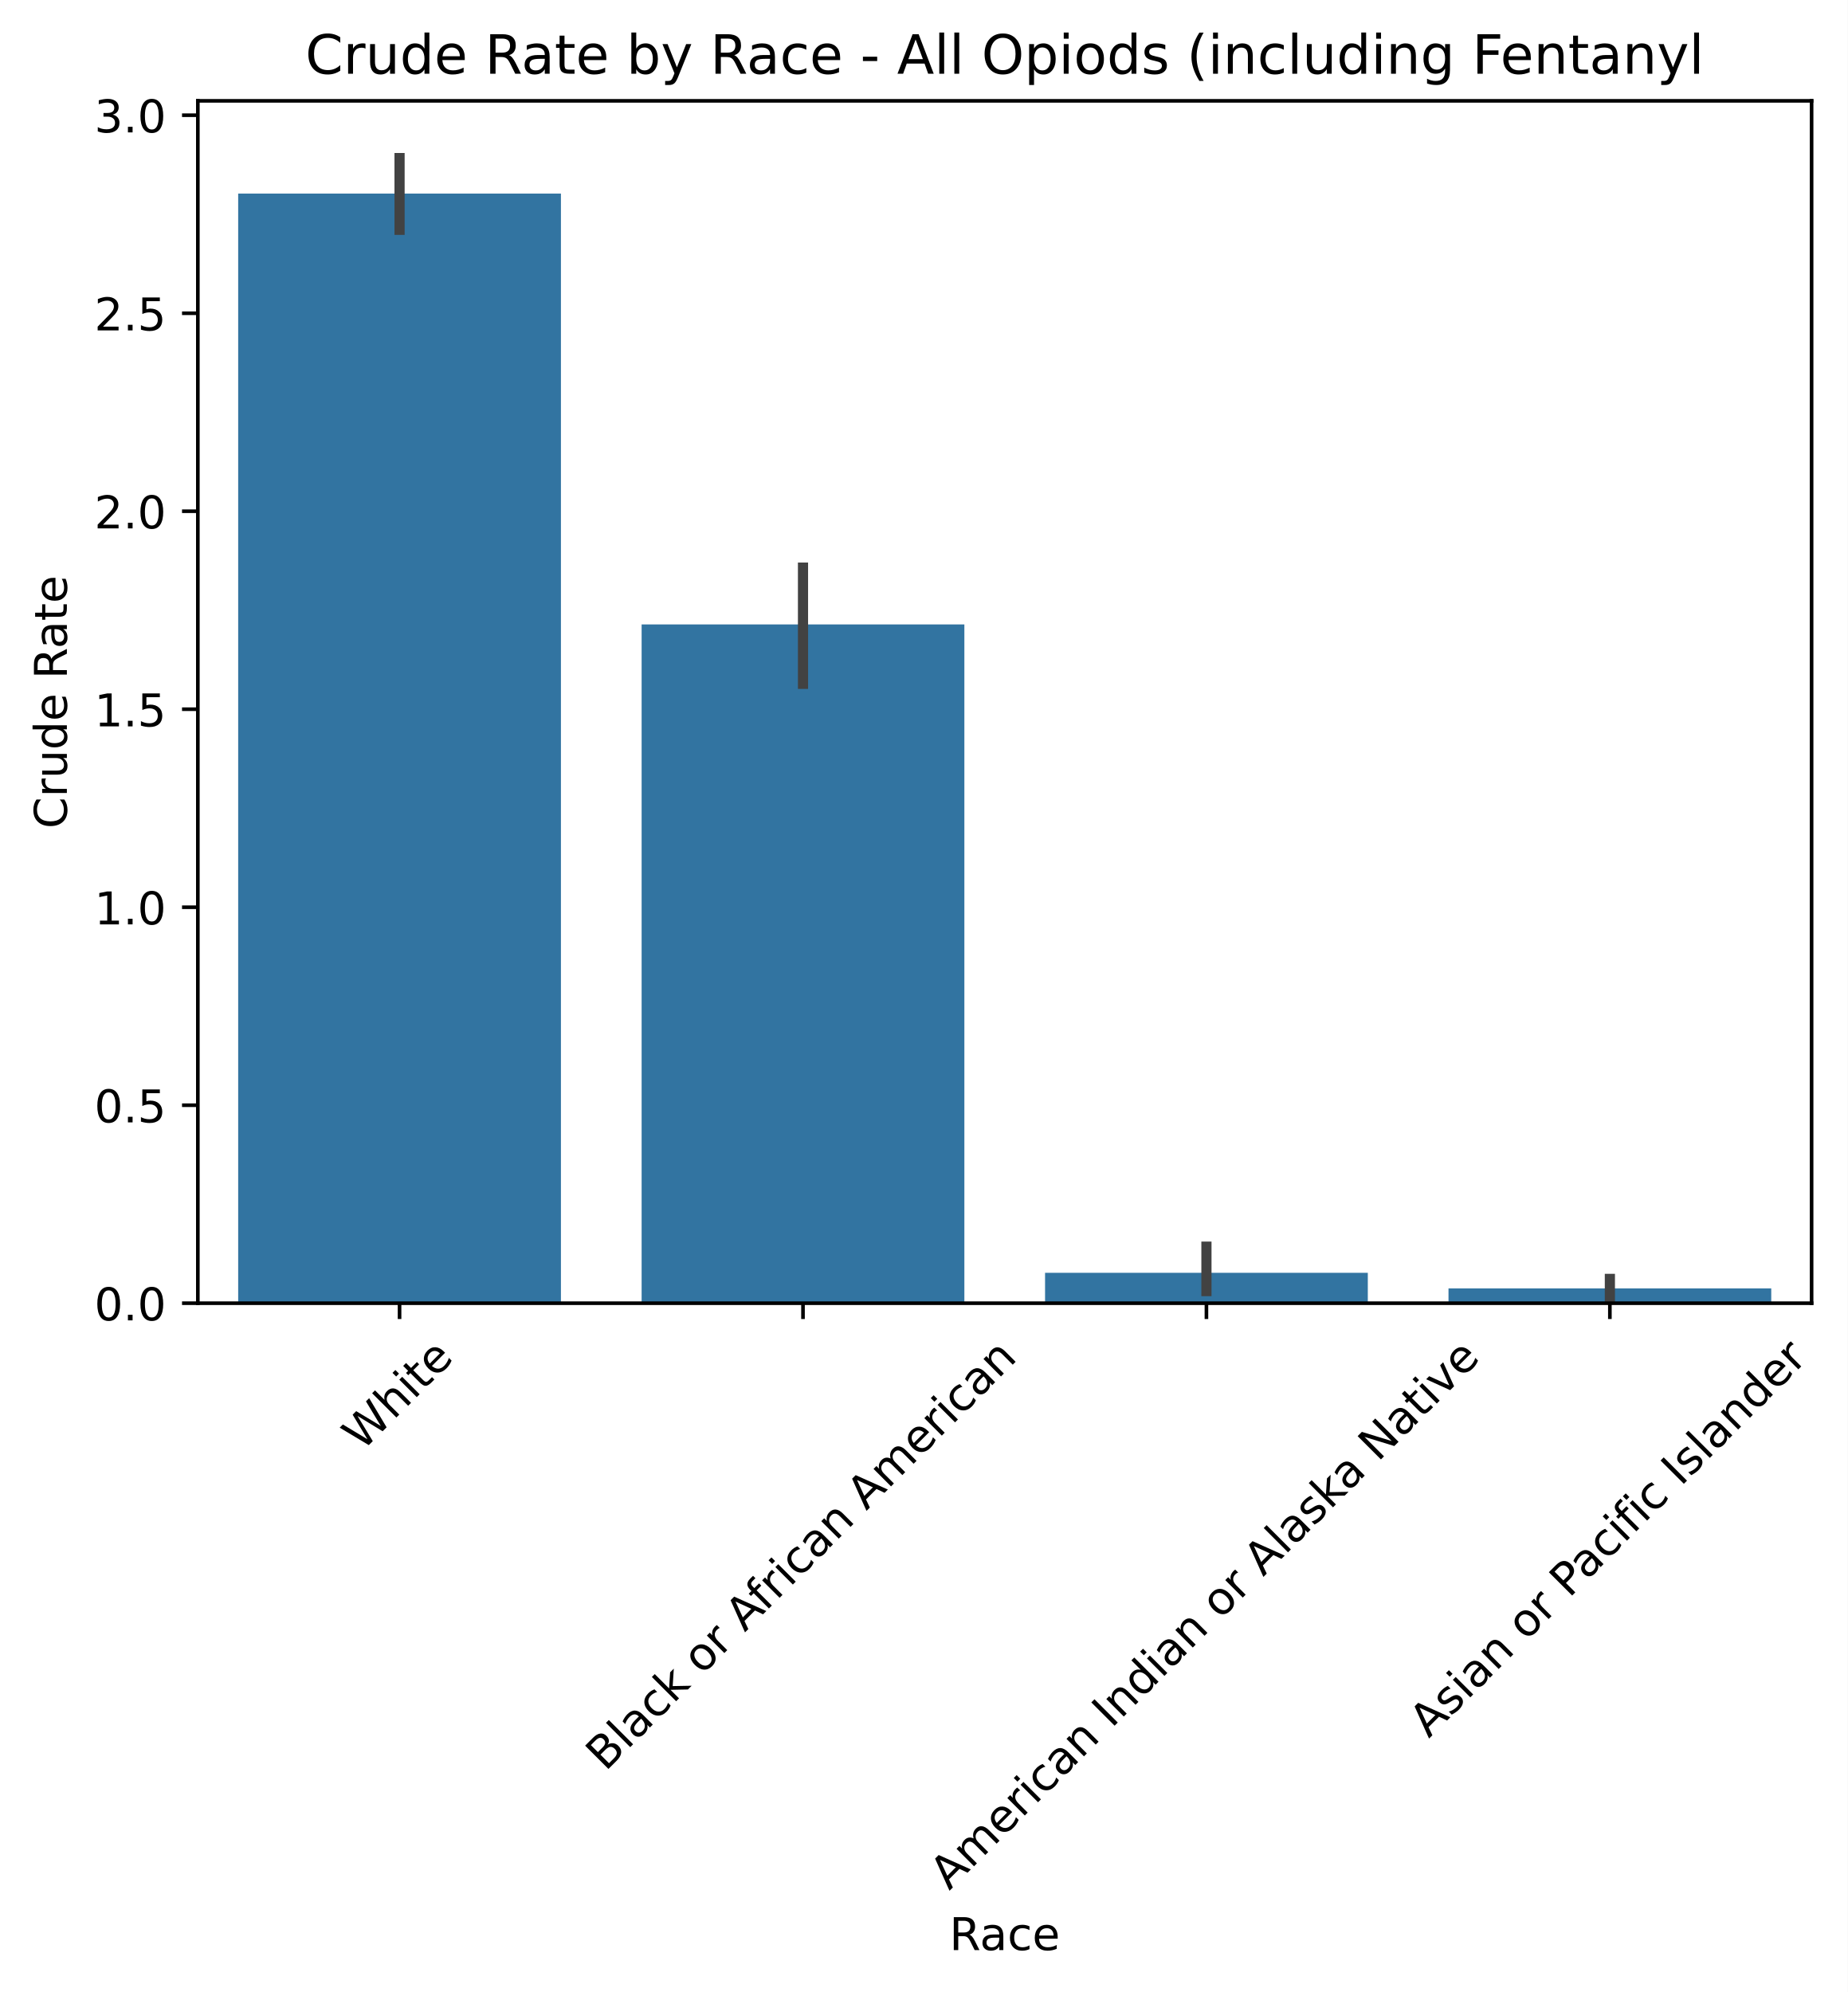
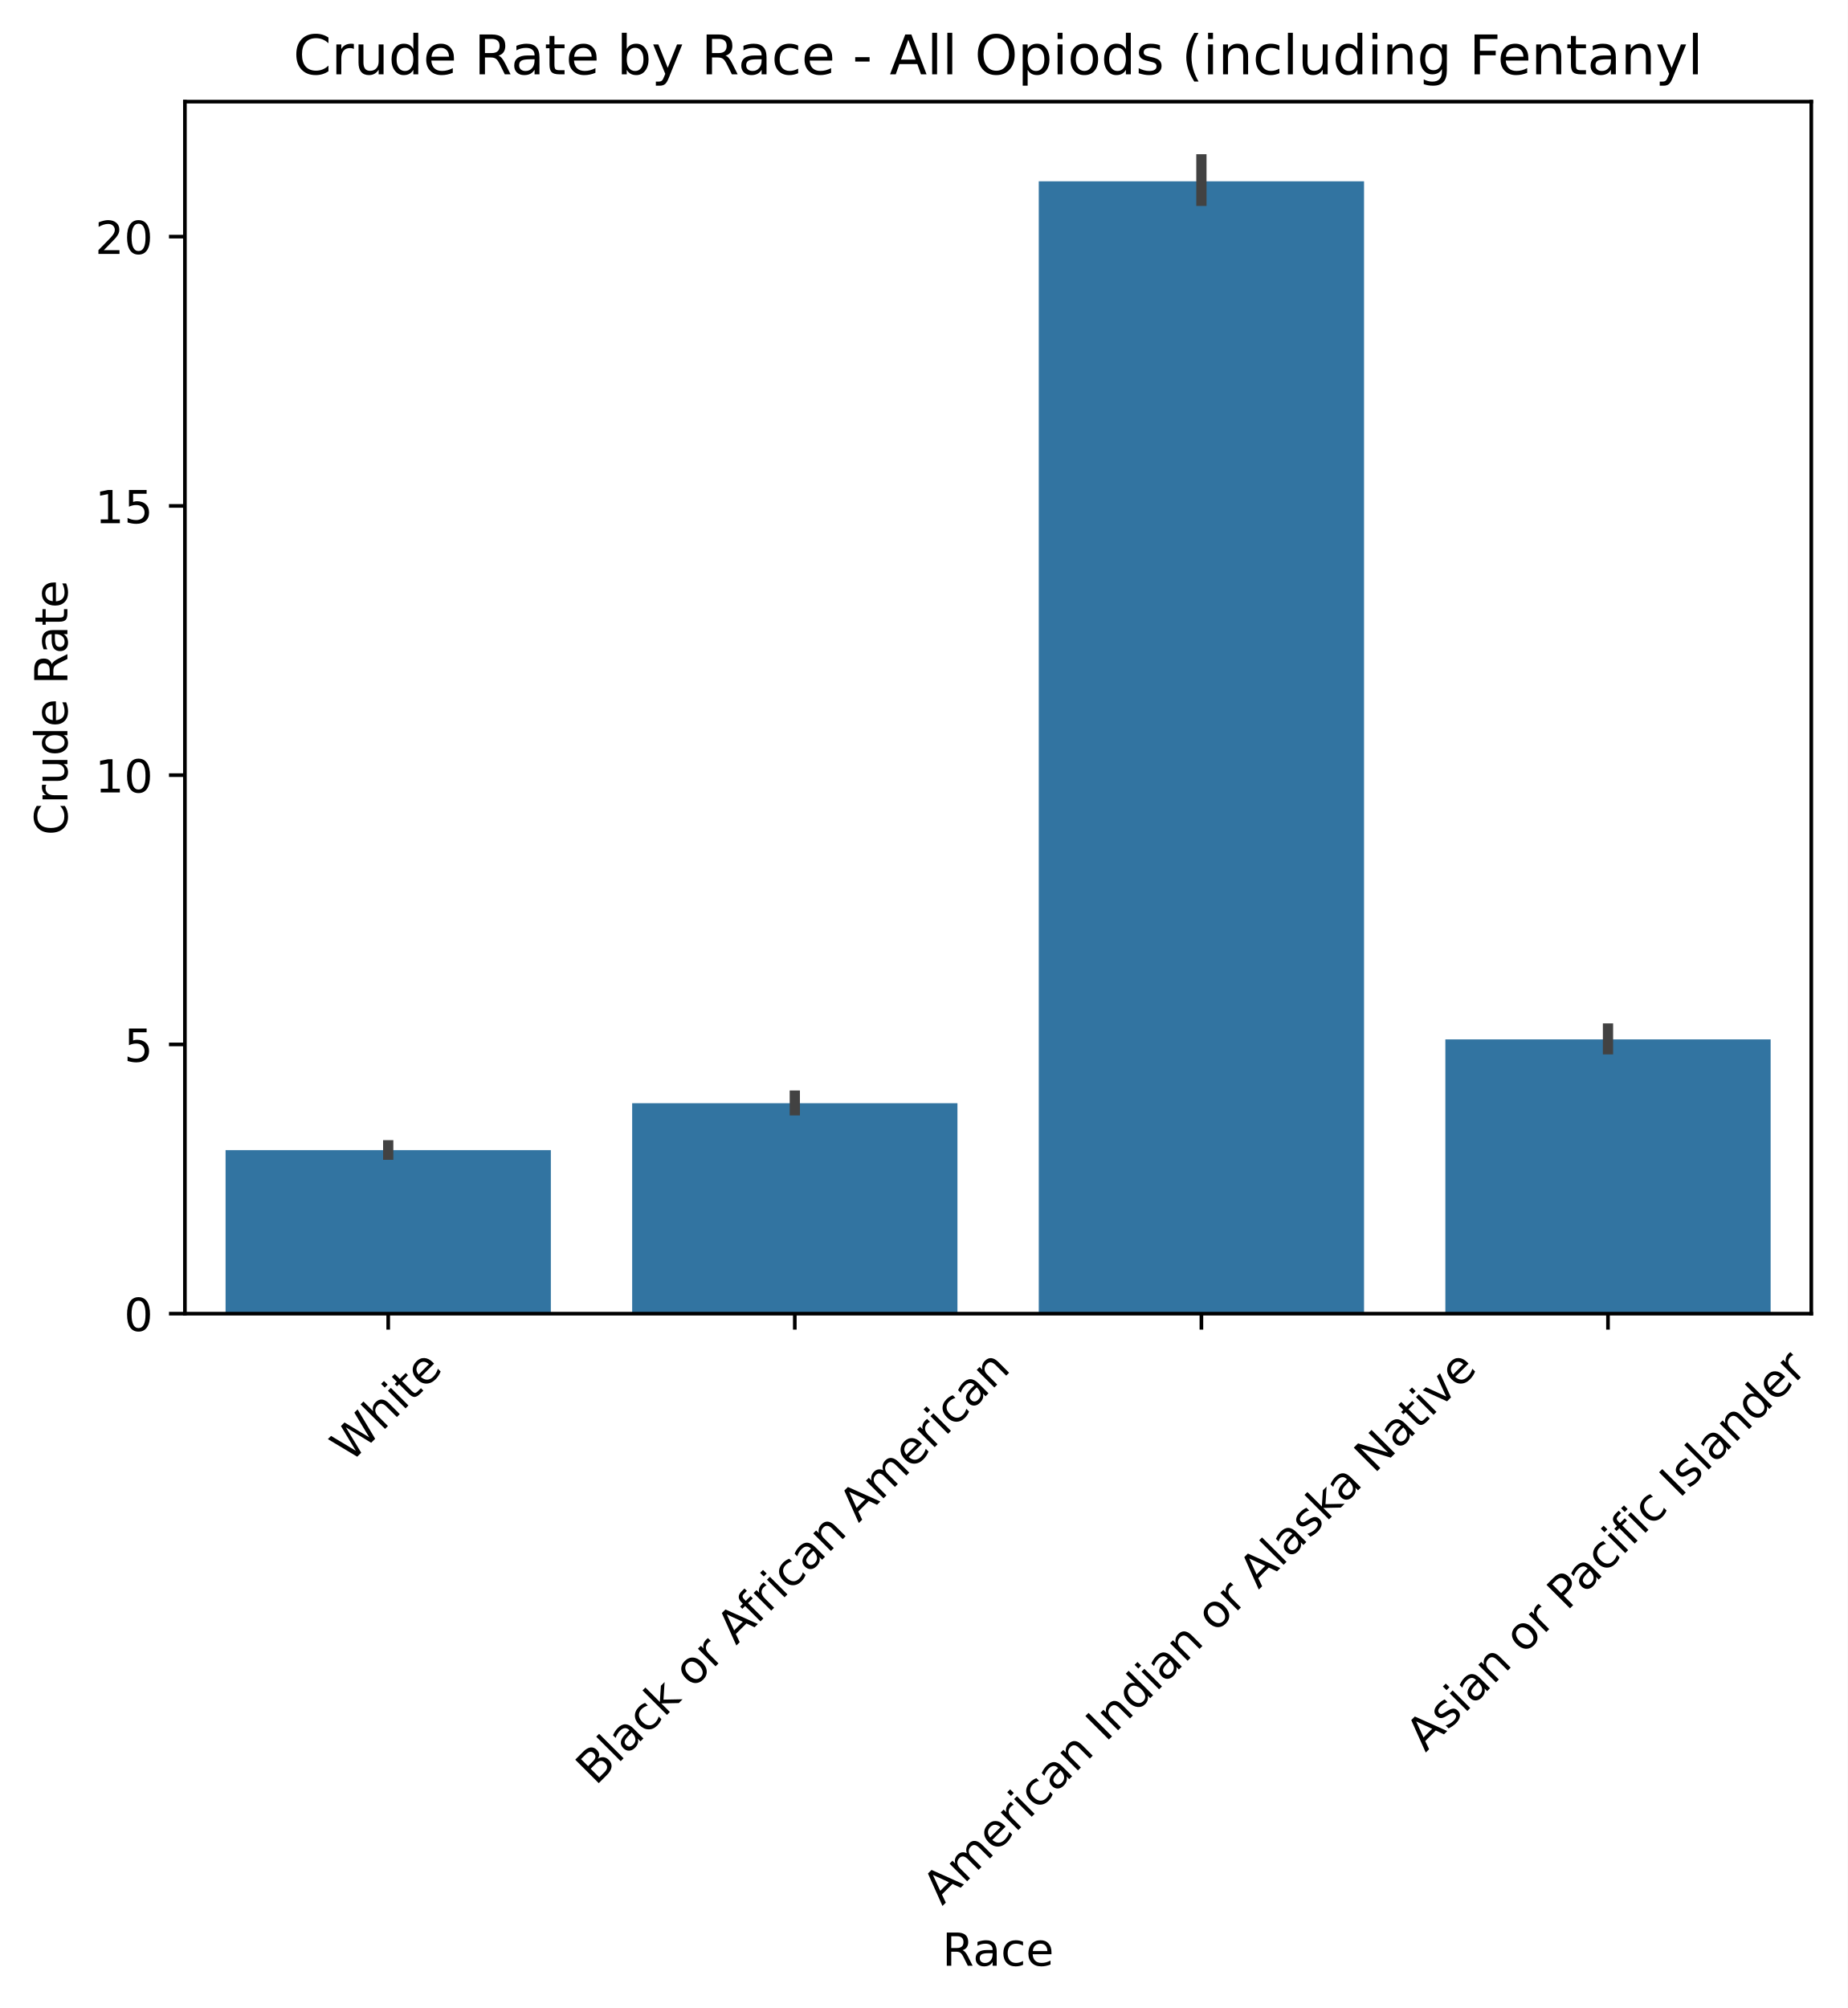
- <svg xmlns="http://www.w3.org/2000/svg" xmlns:xlink="http://www.w3.org/1999/xlink" width="408.904pt" height="440.877pt" viewBox="0 0 408.904 440.877" version="1.1">
+ <svg xmlns="http://www.w3.org/2000/svg" xmlns:xlink="http://www.w3.org/1999/xlink" width="405.726pt" height="440.877pt" viewBox="0 0 405.726 440.877" version="1.1">
  <defs>
    <style type="text/css">*{stroke-linejoin: round; stroke-linecap: butt}</style>
  </defs>
  <g id="figure_1">
    <g id="patch_1">
-       <path d="M 0 440.877  L 408.904 440.877  L 408.904 0  L 0 0  z " style="fill: #ffffff" />
+       <path d="M 0 440.877  L 405.726 440.877  L 405.726 0  L 0 0  z " style="fill: #ffffff" />
    </g>
    <g id="axes_1">
      <g id="patch_2">
-         <path d="M 43.781 288.43  L 400.901 288.43  L 400.901 22.318  L 43.781 22.318  z " style="fill: #ffffff" />
+         <path d="M 40.603 288.43  L 397.723 288.43  L 397.723 22.318  L 40.603 22.318  z " style="fill: #ffffff" />
      </g>
      <g id="patch_3">
-         <path d="M 52.709 288.43  L 124.133 288.43  L 124.133 42.843  L 52.709 42.843  z " clip-path="url(#p5b23986eab)" style="fill: #3274a1" />
+         <path d="M 49.531 288.43  L 120.955 288.43  L 120.955 252.525  L 49.531 252.525  z " clip-path="url(#p604fe813e1)" style="fill: #3274a1" />
      </g>
      <g id="patch_4">
-         <path d="M 141.989 288.43  L 213.413 288.43  L 213.413 138.197  L 141.989 138.197  z " clip-path="url(#p5b23986eab)" style="fill: #3274a1" />
+         <path d="M 138.811 288.43  L 210.235 288.43  L 210.235 242.228  L 138.811 242.228  z " clip-path="url(#p604fe813e1)" style="fill: #3274a1" />
      </g>
      <g id="patch_5">
-         <path d="M 231.269 288.43  L 302.693 288.43  L 302.693 281.708  L 231.269 281.708  z " clip-path="url(#p5b23986eab)" style="fill: #3274a1" />
+         <path d="M 228.091 288.43  L 299.515 288.43  L 299.515 39.81  L 228.091 39.81  z " clip-path="url(#p604fe813e1)" style="fill: #3274a1" />
      </g>
      <g id="patch_6">
-         <path d="M 320.549 288.43  L 391.973 288.43  L 391.973 285.158  L 320.549 285.158  z " clip-path="url(#p5b23986eab)" style="fill: #3274a1" />
+         <path d="M 317.371 288.43  L 388.795 288.43  L 388.795 228.213  L 317.371 228.213  z " clip-path="url(#p604fe813e1)" style="fill: #3274a1" />
      </g>
      <g id="matplotlib.axis_1">
        <g id="xtick_1">
          <g id="line2d_1">
            <defs>
-               <path id="m7641c9d17c" d="M 0 0  L 0 3.5  " style="stroke: #000000; stroke-width: 0.8" />
+               <path id="mb7ac21fab3" d="M 0 0  L 0 3.5  " style="stroke: #000000; stroke-width: 0.8" />
            </defs>
            <g>
-               <use xlink:href="#m7641c9d17c" x="88.421" y="288.43" style="stroke: #000000; stroke-width: 0.8" />
+               <use xlink:href="#mb7ac21fab3" x="85.243" y="288.43" style="stroke: #000000; stroke-width: 0.8" />
            </g>
          </g>
          <g id="text_1">
-             <g transform="translate(80.09231 321.3633) rotate(-45) scale(0.1 -0.1)">
+             <g transform="translate(76.91418 321.3633) rotate(-45) scale(0.1 -0.1)">
              <defs>
                <path id="DejaVuSans-57" d="M 213 4666  L 850 4666  L 1831 722  L 2809 4666  L 3519 4666  L 4500 722  L 5478 4666  L 6119 4666  L 4947 0  L 4153 0  L 3169 4050  L 2175 0  L 1381 0  L 213 4666  z " transform="scale(0.015625)" />
                <path id="DejaVuSans-68" d="M 3513 2113  L 3513 0  L 2938 0  L 2938 2094  Q 2938 2591 2744 2837  Q 2550 3084 2163 3084  Q 1697 3084 1428 2787  Q 1159 2491 1159 1978  L 1159 0  L 581 0  L 581 4863  L 1159 4863  L 1159 2956  Q 1366 3272 1645 3428  Q 1925 3584 2291 3584  Q 2894 3584 3203 3211  Q 3513 2838 3513 2113  z " transform="scale(0.015625)" />
                <path id="DejaVuSans-69" d="M 603 3500  L 1178 3500  L 1178 0  L 603 0  L 603 3500  z M 603 4863  L 1178 4863  L 1178 4134  L 603 4134  L 603 4863  z " transform="scale(0.015625)" />
                <path id="DejaVuSans-74" d="M 1172 4494  L 1172 3500  L 2356 3500  L 2356 3053  L 1172 3053  L 1172 1153  Q 1172 725 1289 603  Q 1406 481 1766 481  L 2356 481  L 2356 0  L 1766 0  Q 1100 0 847 248  Q 594 497 594 1153  L 594 3053  L 172 3053  L 172 3500  L 594 3500  L 594 4494  L 1172 4494  z " transform="scale(0.015625)" />
                <path id="DejaVuSans-65" d="M 3597 1894  L 3597 1613  L 953 1613  Q 991 1019 1311 708  Q 1631 397 2203 397  Q 2534 397 2845 478  Q 3156 559 3463 722  L 3463 178  Q 3153 47 2828 -22  Q 2503 -91 2169 -91  Q 1331 -91 842 396  Q 353 884 353 1716  Q 353 2575 817 3079  Q 1281 3584 2069 3584  Q 2775 3584 3186 3129  Q 3597 2675 3597 1894  z M 3022 2063  Q 3016 2534 2758 2815  Q 2500 3097 2075 3097  Q 1594 3097 1305 2825  Q 1016 2553 972 2059  L 3022 2063  z " transform="scale(0.015625)" />
              </defs>
              <use xlink:href="#DejaVuSans-57" />
              <use xlink:href="#DejaVuSans-68" x="98.877" />
              <use xlink:href="#DejaVuSans-69" x="162.256" />
              <use xlink:href="#DejaVuSans-74" x="190.039" />
              <use xlink:href="#DejaVuSans-65" x="229.248" />
            </g>
          </g>
        </g>
        <g id="xtick_2">
          <g id="line2d_2">
            <g>
-               <use xlink:href="#m7641c9d17c" x="177.701" y="288.43" style="stroke: #000000; stroke-width: 0.8" />
+               <use xlink:href="#mb7ac21fab3" x="174.523" y="288.43" style="stroke: #000000; stroke-width: 0.8" />
            </g>
          </g>
          <g id="text_2">
-             <g transform="translate(133.9523 392.2032) rotate(-45) scale(0.1 -0.1)">
+             <g transform="translate(130.7742 392.2032) rotate(-45) scale(0.1 -0.1)">
              <defs>
                <path id="DejaVuSans-42" d="M 1259 2228  L 1259 519  L 2272 519  Q 2781 519 3026 730  Q 3272 941 3272 1375  Q 3272 1813 3026 2020  Q 2781 2228 2272 2228  L 1259 2228  z M 1259 4147  L 1259 2741  L 2194 2741  Q 2656 2741 2882 2914  Q 3109 3088 3109 3444  Q 3109 3797 2882 3972  Q 2656 4147 2194 4147  L 1259 4147  z M 628 4666  L 2241 4666  Q 2963 4666 3353 4366  Q 3744 4066 3744 3513  Q 3744 3084 3544 2831  Q 3344 2578 2956 2516  Q 3422 2416 3680 2098  Q 3938 1781 3938 1306  Q 3938 681 3513 340  Q 3088 0 2303 0  L 628 0  L 628 4666  z " transform="scale(0.015625)" />
                <path id="DejaVuSans-6c" d="M 603 4863  L 1178 4863  L 1178 0  L 603 0  L 603 4863  z " transform="scale(0.015625)" />
                <path id="DejaVuSans-61" d="M 2194 1759  Q 1497 1759 1228 1600  Q 959 1441 959 1056  Q 959 750 1161 570  Q 1363 391 1709 391  Q 2188 391 2477 730  Q 2766 1069 2766 1631  L 2766 1759  L 2194 1759  z M 3341 1997  L 3341 0  L 2766 0  L 2766 531  Q 2569 213 2275 61  Q 1981 -91 1556 -91  Q 1019 -91 701 211  Q 384 513 384 1019  Q 384 1609 779 1909  Q 1175 2209 1959 2209  L 2766 2209  L 2766 2266  Q 2766 2663 2505 2880  Q 2244 3097 1772 3097  Q 1472 3097 1187 3025  Q 903 2953 641 2809  L 641 3341  Q 956 3463 1253 3523  Q 1550 3584 1831 3584  Q 2591 3584 2966 3190  Q 3341 2797 3341 1997  z " transform="scale(0.015625)" />
                <path id="DejaVuSans-63" d="M 3122 3366  L 3122 2828  Q 2878 2963 2633 3030  Q 2388 3097 2138 3097  Q 1578 3097 1268 2742  Q 959 2388 959 1747  Q 959 1106 1268 751  Q 1578 397 2138 397  Q 2388 397 2633 464  Q 2878 531 3122 666  L 3122 134  Q 2881 22 2623 -34  Q 2366 -91 2075 -91  Q 1284 -91 818 406  Q 353 903 353 1747  Q 353 2603 823 3093  Q 1294 3584 2113 3584  Q 2378 3584 2631 3529  Q 2884 3475 3122 3366  z " transform="scale(0.015625)" />
                <path id="DejaVuSans-6b" d="M 581 4863  L 1159 4863  L 1159 1991  L 2875 3500  L 3609 3500  L 1753 1863  L 3688 0  L 2938 0  L 1159 1709  L 1159 0  L 581 0  L 581 4863  z " transform="scale(0.015625)" />
                <path id="DejaVuSans-20" transform="scale(0.015625)" />
                <path id="DejaVuSans-6f" d="M 1959 3097  Q 1497 3097 1228 2736  Q 959 2375 959 1747  Q 959 1119 1226 758  Q 1494 397 1959 397  Q 2419 397 2687 759  Q 2956 1122 2956 1747  Q 2956 2369 2687 2733  Q 2419 3097 1959 3097  z M 1959 3584  Q 2709 3584 3137 3096  Q 3566 2609 3566 1747  Q 3566 888 3137 398  Q 2709 -91 1959 -91  Q 1206 -91 779 398  Q 353 888 353 1747  Q 353 2609 779 3096  Q 1206 3584 1959 3584  z " transform="scale(0.015625)" />
                <path id="DejaVuSans-72" d="M 2631 2963  Q 2534 3019 2420 3045  Q 2306 3072 2169 3072  Q 1681 3072 1420 2755  Q 1159 2438 1159 1844  L 1159 0  L 581 0  L 581 3500  L 1159 3500  L 1159 2956  Q 1341 3275 1631 3429  Q 1922 3584 2338 3584  Q 2397 3584 2469 3576  Q 2541 3569 2628 3553  L 2631 2963  z " transform="scale(0.015625)" />
                <path id="DejaVuSans-41" d="M 2188 4044  L 1331 1722  L 3047 1722  L 2188 4044  z M 1831 4666  L 2547 4666  L 4325 0  L 3669 0  L 3244 1197  L 1141 1197  L 716 0  L 50 0  L 1831 4666  z " transform="scale(0.015625)" />
                <path id="DejaVuSans-66" d="M 2375 4863  L 2375 4384  L 1825 4384  Q 1516 4384 1395 4259  Q 1275 4134 1275 3809  L 1275 3500  L 2222 3500  L 2222 3053  L 1275 3053  L 1275 0  L 697 0  L 697 3053  L 147 3053  L 147 3500  L 697 3500  L 697 3744  Q 697 4328 969 4595  Q 1241 4863 1831 4863  L 2375 4863  z " transform="scale(0.015625)" />
                <path id="DejaVuSans-6e" d="M 3513 2113  L 3513 0  L 2938 0  L 2938 2094  Q 2938 2591 2744 2837  Q 2550 3084 2163 3084  Q 1697 3084 1428 2787  Q 1159 2491 1159 1978  L 1159 0  L 581 0  L 581 3500  L 1159 3500  L 1159 2956  Q 1366 3272 1645 3428  Q 1925 3584 2291 3584  Q 2894 3584 3203 3211  Q 3513 2838 3513 2113  z " transform="scale(0.015625)" />
                <path id="DejaVuSans-6d" d="M 3328 2828  Q 3544 3216 3844 3400  Q 4144 3584 4550 3584  Q 5097 3584 5394 3201  Q 5691 2819 5691 2113  L 5691 0  L 5113 0  L 5113 2094  Q 5113 2597 4934 2840  Q 4756 3084 4391 3084  Q 3944 3084 3684 2787  Q 3425 2491 3425 1978  L 3425 0  L 2847 0  L 2847 2094  Q 2847 2600 2669 2842  Q 2491 3084 2119 3084  Q 1678 3084 1418 2786  Q 1159 2488 1159 1978  L 1159 0  L 581 0  L 581 3500  L 1159 3500  L 1159 2956  Q 1356 3278 1631 3431  Q 1906 3584 2284 3584  Q 2666 3584 2933 3390  Q 3200 3197 3328 2828  z " transform="scale(0.015625)" />
              </defs>
              <use xlink:href="#DejaVuSans-42" />
              <use xlink:href="#DejaVuSans-6c" x="68.604" />
              <use xlink:href="#DejaVuSans-61" x="96.387" />
              <use xlink:href="#DejaVuSans-63" x="157.666" />
              <use xlink:href="#DejaVuSans-6b" x="212.646" />
              <use xlink:href="#DejaVuSans-20" x="270.557" />
              <use xlink:href="#DejaVuSans-6f" x="302.344" />
              <use xlink:href="#DejaVuSans-72" x="363.525" />
              <use xlink:href="#DejaVuSans-20" x="404.639" />
              <use xlink:href="#DejaVuSans-41" x="436.426" />
              <use xlink:href="#DejaVuSans-66" x="501.209" />
              <use xlink:href="#DejaVuSans-72" x="536.414" />
              <use xlink:href="#DejaVuSans-69" x="577.527" />
              <use xlink:href="#DejaVuSans-63" x="605.311" />
              <use xlink:href="#DejaVuSans-61" x="660.291" />
              <use xlink:href="#DejaVuSans-6e" x="721.57" />
              <use xlink:href="#DejaVuSans-20" x="784.949" />
              <use xlink:href="#DejaVuSans-41" x="816.736" />
              <use xlink:href="#DejaVuSans-6d" x="885.145" />
              <use xlink:href="#DejaVuSans-65" x="982.557" />
              <use xlink:href="#DejaVuSans-72" x="1044.08" />
              <use xlink:href="#DejaVuSans-69" x="1085.193" />
              <use xlink:href="#DejaVuSans-63" x="1112.977" />
              <use xlink:href="#DejaVuSans-61" x="1167.957" />
              <use xlink:href="#DejaVuSans-6e" x="1229.236" />
            </g>
          </g>
        </g>
        <g id="xtick_3">
          <g id="line2d_3">
            <g>
-               <use xlink:href="#m7641c9d17c" x="266.981" y="288.43" style="stroke: #000000; stroke-width: 0.8" />
+               <use xlink:href="#mb7ac21fab3" x="263.803" y="288.43" style="stroke: #000000; stroke-width: 0.8" />
            </g>
          </g>
          <g id="text_3">
-             <g transform="translate(210.0696 418.5286) rotate(-45) scale(0.1 -0.1)">
+             <g transform="translate(206.8915 418.5286) rotate(-45) scale(0.1 -0.1)">
              <defs>
                <path id="DejaVuSans-49" d="M 628 4666  L 1259 4666  L 1259 0  L 628 0  L 628 4666  z " transform="scale(0.015625)" />
                <path id="DejaVuSans-64" d="M 2906 2969  L 2906 4863  L 3481 4863  L 3481 0  L 2906 0  L 2906 525  Q 2725 213 2448 61  Q 2172 -91 1784 -91  Q 1150 -91 751 415  Q 353 922 353 1747  Q 353 2572 751 3078  Q 1150 3584 1784 3584  Q 2172 3584 2448 3432  Q 2725 3281 2906 2969  z M 947 1747  Q 947 1113 1208 752  Q 1469 391 1925 391  Q 2381 391 2643 752  Q 2906 1113 2906 1747  Q 2906 2381 2643 2742  Q 2381 3103 1925 3103  Q 1469 3103 1208 2742  Q 947 2381 947 1747  z " transform="scale(0.015625)" />
                <path id="DejaVuSans-73" d="M 2834 3397  L 2834 2853  Q 2591 2978 2328 3040  Q 2066 3103 1784 3103  Q 1356 3103 1142 2972  Q 928 2841 928 2578  Q 928 2378 1081 2264  Q 1234 2150 1697 2047  L 1894 2003  Q 2506 1872 2764 1633  Q 3022 1394 3022 966  Q 3022 478 2636 193  Q 2250 -91 1575 -91  Q 1294 -91 989 -36  Q 684 19 347 128  L 347 722  Q 666 556 975 473  Q 1284 391 1588 391  Q 1994 391 2212 530  Q 2431 669 2431 922  Q 2431 1156 2273 1281  Q 2116 1406 1581 1522  L 1381 1569  Q 847 1681 609 1914  Q 372 2147 372 2553  Q 372 3047 722 3315  Q 1072 3584 1716 3584  Q 2034 3584 2315 3537  Q 2597 3491 2834 3397  z " transform="scale(0.015625)" />
                <path id="DejaVuSans-4e" d="M 628 4666  L 1478 4666  L 3547 763  L 3547 4666  L 4159 4666  L 4159 0  L 3309 0  L 1241 3903  L 1241 0  L 628 0  L 628 4666  z " transform="scale(0.015625)" />
                <path id="DejaVuSans-76" d="M 191 3500  L 800 3500  L 1894 563  L 2988 3500  L 3597 3500  L 2284 0  L 1503 0  L 191 3500  z " transform="scale(0.015625)" />
              </defs>
              <use xlink:href="#DejaVuSans-41" />
              <use xlink:href="#DejaVuSans-6d" x="68.408" />
              <use xlink:href="#DejaVuSans-65" x="165.82" />
              <use xlink:href="#DejaVuSans-72" x="227.344" />
              <use xlink:href="#DejaVuSans-69" x="268.457" />
              <use xlink:href="#DejaVuSans-63" x="296.24" />
              <use xlink:href="#DejaVuSans-61" x="351.221" />
              <use xlink:href="#DejaVuSans-6e" x="412.5" />
              <use xlink:href="#DejaVuSans-20" x="475.879" />
              <use xlink:href="#DejaVuSans-49" x="507.666" />
              <use xlink:href="#DejaVuSans-6e" x="537.158" />
              <use xlink:href="#DejaVuSans-64" x="600.537" />
              <use xlink:href="#DejaVuSans-69" x="664.014" />
              <use xlink:href="#DejaVuSans-61" x="691.797" />
              <use xlink:href="#DejaVuSans-6e" x="753.076" />
              <use xlink:href="#DejaVuSans-20" x="816.455" />
              <use xlink:href="#DejaVuSans-6f" x="848.242" />
              <use xlink:href="#DejaVuSans-72" x="909.424" />
              <use xlink:href="#DejaVuSans-20" x="950.537" />
              <use xlink:href="#DejaVuSans-41" x="982.324" />
              <use xlink:href="#DejaVuSans-6c" x="1050.732" />
              <use xlink:href="#DejaVuSans-61" x="1078.516" />
              <use xlink:href="#DejaVuSans-73" x="1139.795" />
              <use xlink:href="#DejaVuSans-6b" x="1191.895" />
              <use xlink:href="#DejaVuSans-61" x="1248.055" />
              <use xlink:href="#DejaVuSans-20" x="1309.334" />
              <use xlink:href="#DejaVuSans-4e" x="1341.121" />
              <use xlink:href="#DejaVuSans-61" x="1415.926" />
              <use xlink:href="#DejaVuSans-74" x="1477.205" />
              <use xlink:href="#DejaVuSans-69" x="1516.414" />
              <use xlink:href="#DejaVuSans-76" x="1544.197" />
              <use xlink:href="#DejaVuSans-65" x="1603.377" />
            </g>
          </g>
        </g>
        <g id="xtick_4">
          <g id="line2d_4">
            <g>
-               <use xlink:href="#m7641c9d17c" x="356.261" y="288.43" style="stroke: #000000; stroke-width: 0.8" />
+               <use xlink:href="#mb7ac21fab3" x="353.083" y="288.43" style="stroke: #000000; stroke-width: 0.8" />
            </g>
          </g>
          <g id="text_4">
-             <g transform="translate(316.1909 384.846) rotate(-45) scale(0.1 -0.1)">
+             <g transform="translate(313.0128 384.846) rotate(-45) scale(0.1 -0.1)">
              <defs>
                <path id="DejaVuSans-50" d="M 1259 4147  L 1259 2394  L 2053 2394  Q 2494 2394 2734 2622  Q 2975 2850 2975 3272  Q 2975 3691 2734 3919  Q 2494 4147 2053 4147  L 1259 4147  z M 628 4666  L 2053 4666  Q 2838 4666 3239 4311  Q 3641 3956 3641 3272  Q 3641 2581 3239 2228  Q 2838 1875 2053 1875  L 1259 1875  L 1259 0  L 628 0  L 628 4666  z " transform="scale(0.015625)" />
              </defs>
              <use xlink:href="#DejaVuSans-41" />
              <use xlink:href="#DejaVuSans-73" x="68.408" />
              <use xlink:href="#DejaVuSans-69" x="120.508" />
              <use xlink:href="#DejaVuSans-61" x="148.291" />
              <use xlink:href="#DejaVuSans-6e" x="209.57" />
              <use xlink:href="#DejaVuSans-20" x="272.949" />
              <use xlink:href="#DejaVuSans-6f" x="304.736" />
              <use xlink:href="#DejaVuSans-72" x="365.918" />
              <use xlink:href="#DejaVuSans-20" x="407.031" />
              <use xlink:href="#DejaVuSans-50" x="438.818" />
              <use xlink:href="#DejaVuSans-61" x="494.621" />
              <use xlink:href="#DejaVuSans-63" x="555.9" />
              <use xlink:href="#DejaVuSans-69" x="610.881" />
              <use xlink:href="#DejaVuSans-66" x="638.664" />
              <use xlink:href="#DejaVuSans-69" x="673.869" />
              <use xlink:href="#DejaVuSans-63" x="701.652" />
              <use xlink:href="#DejaVuSans-20" x="756.633" />
              <use xlink:href="#DejaVuSans-49" x="788.42" />
              <use xlink:href="#DejaVuSans-73" x="817.912" />
              <use xlink:href="#DejaVuSans-6c" x="870.012" />
              <use xlink:href="#DejaVuSans-61" x="897.795" />
              <use xlink:href="#DejaVuSans-6e" x="959.074" />
              <use xlink:href="#DejaVuSans-64" x="1022.453" />
              <use xlink:href="#DejaVuSans-65" x="1085.93" />
              <use xlink:href="#DejaVuSans-72" x="1147.453" />
            </g>
          </g>
        </g>
        <g id="text_5">
-           <g transform="translate(210.0897 431.5976) scale(0.1 -0.1)">
+           <g transform="translate(206.9116 431.5976) scale(0.1 -0.1)">
            <defs>
              <path id="DejaVuSans-52" d="M 2841 2188  Q 3044 2119 3236 1894  Q 3428 1669 3622 1275  L 4263 0  L 3584 0  L 2988 1197  Q 2756 1666 2539 1819  Q 2322 1972 1947 1972  L 1259 1972  L 1259 0  L 628 0  L 628 4666  L 2053 4666  Q 2853 4666 3247 4331  Q 3641 3997 3641 3322  Q 3641 2881 3436 2590  Q 3231 2300 2841 2188  z M 1259 4147  L 1259 2491  L 2053 2491  Q 2509 2491 2742 2702  Q 2975 2913 2975 3322  Q 2975 3731 2742 3939  Q 2509 4147 2053 4147  L 1259 4147  z " transform="scale(0.015625)" />
            </defs>
            <use xlink:href="#DejaVuSans-52" />
            <use xlink:href="#DejaVuSans-61" x="67.232" />
            <use xlink:href="#DejaVuSans-63" x="128.512" />
            <use xlink:href="#DejaVuSans-65" x="183.492" />
          </g>
        </g>
      </g>
      <g id="matplotlib.axis_2">
        <g id="ytick_1">
          <g id="line2d_5">
            <defs>
-               <path id="m4535013217" d="M 0 0  L -3.5 0  " style="stroke: #000000; stroke-width: 0.8" />
+               <path id="mdd1b787cce" d="M 0 0  L -3.5 0  " style="stroke: #000000; stroke-width: 0.8" />
            </defs>
            <g>
-               <use xlink:href="#m4535013217" x="43.781" y="288.43" style="stroke: #000000; stroke-width: 0.8" />
+               <use xlink:href="#mdd1b787cce" x="40.603" y="288.43" style="stroke: #000000; stroke-width: 0.8" />
            </g>
          </g>
          <g id="text_6">
-             <g transform="translate(20.87813 292.2293) scale(0.1 -0.1)">
+             <g transform="translate(27.24063 292.2293) scale(0.1 -0.1)">
              <defs>
                <path id="DejaVuSans-30" d="M 2034 4250  Q 1547 4250 1301 3770  Q 1056 3291 1056 2328  Q 1056 1369 1301 889  Q 1547 409 2034 409  Q 2525 409 2770 889  Q 3016 1369 3016 2328  Q 3016 3291 2770 3770  Q 2525 4250 2034 4250  z M 2034 4750  Q 2819 4750 3233 4129  Q 3647 3509 3647 2328  Q 3647 1150 3233 529  Q 2819 -91 2034 -91  Q 1250 -91 836 529  Q 422 1150 422 2328  Q 422 3509 836 4129  Q 1250 4750 2034 4750  z " transform="scale(0.015625)" />
-                 <path id="DejaVuSans-2e" d="M 684 794  L 1344 794  L 1344 0  L 684 0  L 684 794  z " transform="scale(0.015625)" />
              </defs>
              <use xlink:href="#DejaVuSans-30" />
-               <use xlink:href="#DejaVuSans-2e" x="63.623" />
-               <use xlink:href="#DejaVuSans-30" x="95.41" />
            </g>
          </g>
        </g>
        <g id="ytick_2">
          <g id="line2d_6">
            <g>
-               <use xlink:href="#m4535013217" x="43.781" y="244.609" style="stroke: #000000; stroke-width: 0.8" />
+               <use xlink:href="#mdd1b787cce" x="40.603" y="229.311" style="stroke: #000000; stroke-width: 0.8" />
            </g>
          </g>
          <g id="text_7">
-             <g transform="translate(20.87813 248.4085) scale(0.1 -0.1)">
+             <g transform="translate(27.24063 233.1107) scale(0.1 -0.1)">
              <defs>
                <path id="DejaVuSans-35" d="M 691 4666  L 3169 4666  L 3169 4134  L 1269 4134  L 1269 2991  Q 1406 3038 1543 3061  Q 1681 3084 1819 3084  Q 2600 3084 3056 2656  Q 3513 2228 3513 1497  Q 3513 744 3044 326  Q 2575 -91 1722 -91  Q 1428 -91 1123 -41  Q 819 9 494 109  L 494 744  Q 775 591 1075 516  Q 1375 441 1709 441  Q 2250 441 2565 725  Q 2881 1009 2881 1497  Q 2881 1984 2565 2268  Q 2250 2553 1709 2553  Q 1456 2553 1204 2497  Q 953 2441 691 2322  L 691 4666  z " transform="scale(0.015625)" />
              </defs>
-               <use xlink:href="#DejaVuSans-30" />
-               <use xlink:href="#DejaVuSans-2e" x="63.623" />
-               <use xlink:href="#DejaVuSans-35" x="95.41" />
+               <use xlink:href="#DejaVuSans-35" />
            </g>
          </g>
        </g>
        <g id="ytick_3">
          <g id="line2d_7">
            <g>
-               <use xlink:href="#m4535013217" x="43.781" y="200.788" style="stroke: #000000; stroke-width: 0.8" />
+               <use xlink:href="#mdd1b787cce" x="40.603" y="170.193" style="stroke: #000000; stroke-width: 0.8" />
            </g>
          </g>
          <g id="text_8">
-             <g transform="translate(20.87813 204.5876) scale(0.1 -0.1)">
+             <g transform="translate(20.87813 173.992) scale(0.1 -0.1)">
              <defs>
                <path id="DejaVuSans-31" d="M 794 531  L 1825 531  L 1825 4091  L 703 3866  L 703 4441  L 1819 4666  L 2450 4666  L 2450 531  L 3481 531  L 3481 0  L 794 0  L 794 531  z " transform="scale(0.015625)" />
              </defs>
              <use xlink:href="#DejaVuSans-31" />
-               <use xlink:href="#DejaVuSans-2e" x="63.623" />
-               <use xlink:href="#DejaVuSans-30" x="95.41" />
+               <use xlink:href="#DejaVuSans-30" x="63.623" />
            </g>
          </g>
        </g>
        <g id="ytick_4">
          <g id="line2d_8">
            <g>
-               <use xlink:href="#m4535013217" x="43.781" y="156.968" style="stroke: #000000; stroke-width: 0.8" />
+               <use xlink:href="#mdd1b787cce" x="40.603" y="111.074" style="stroke: #000000; stroke-width: 0.8" />
            </g>
          </g>
          <g id="text_9">
-             <g transform="translate(20.87813 160.7668) scale(0.1 -0.1)">
+             <g transform="translate(20.87813 114.8734) scale(0.1 -0.1)">
              <use xlink:href="#DejaVuSans-31" />
-               <use xlink:href="#DejaVuSans-2e" x="63.623" />
-               <use xlink:href="#DejaVuSans-35" x="95.41" />
+               <use xlink:href="#DejaVuSans-35" x="63.623" />
            </g>
          </g>
        </g>
        <g id="ytick_5">
          <g id="line2d_9">
            <g>
-               <use xlink:href="#m4535013217" x="43.781" y="113.147" style="stroke: #000000; stroke-width: 0.8" />
+               <use xlink:href="#mdd1b787cce" x="40.603" y="51.955" style="stroke: #000000; stroke-width: 0.8" />
            </g>
          </g>
          <g id="text_10">
-             <g transform="translate(20.87813 116.9459) scale(0.1 -0.1)">
+             <g transform="translate(20.87813 55.75472) scale(0.1 -0.1)">
              <defs>
                <path id="DejaVuSans-32" d="M 1228 531  L 3431 531  L 3431 0  L 469 0  L 469 531  Q 828 903 1448 1529  Q 2069 2156 2228 2338  Q 2531 2678 2651 2914  Q 2772 3150 2772 3378  Q 2772 3750 2511 3984  Q 2250 4219 1831 4219  Q 1534 4219 1204 4116  Q 875 4013 500 3803  L 500 4441  Q 881 4594 1212 4672  Q 1544 4750 1819 4750  Q 2544 4750 2975 4387  Q 3406 4025 3406 3419  Q 3406 3131 3298 2873  Q 3191 2616 2906 2266  Q 2828 2175 2409 1742  Q 1991 1309 1228 531  z " transform="scale(0.015625)" />
              </defs>
              <use xlink:href="#DejaVuSans-32" />
-               <use xlink:href="#DejaVuSans-2e" x="63.623" />
-               <use xlink:href="#DejaVuSans-30" x="95.41" />
-             </g>
-           </g>
-         </g>
-         <g id="ytick_6">
-           <g id="line2d_10">
-             <g>
-               <use xlink:href="#m4535013217" x="43.781" y="69.326" style="stroke: #000000; stroke-width: 0.8" />
-             </g>
-           </g>
-           <g id="text_11">
-             <g transform="translate(20.87813 73.12505) scale(0.1 -0.1)">
-               <use xlink:href="#DejaVuSans-32" />
-               <use xlink:href="#DejaVuSans-2e" x="63.623" />
-               <use xlink:href="#DejaVuSans-35" x="95.41" />
-             </g>
-           </g>
-         </g>
-         <g id="ytick_7">
-           <g id="line2d_11">
-             <g>
-               <use xlink:href="#m4535013217" x="43.781" y="25.505" style="stroke: #000000; stroke-width: 0.8" />
-             </g>
-           </g>
-           <g id="text_12">
-             <g transform="translate(20.87813 29.30419) scale(0.1 -0.1)">
-               <defs>
-                 <path id="DejaVuSans-33" d="M 2597 2516  Q 3050 2419 3304 2112  Q 3559 1806 3559 1356  Q 3559 666 3084 287  Q 2609 -91 1734 -91  Q 1441 -91 1130 -33  Q 819 25 488 141  L 488 750  Q 750 597 1062 519  Q 1375 441 1716 441  Q 2309 441 2620 675  Q 2931 909 2931 1356  Q 2931 1769 2642 2001  Q 2353 2234 1838 2234  L 1294 2234  L 1294 2753  L 1863 2753  Q 2328 2753 2575 2939  Q 2822 3125 2822 3475  Q 2822 3834 2567 4026  Q 2313 4219 1838 4219  Q 1578 4219 1281 4162  Q 984 4106 628 3988  L 628 4550  Q 988 4650 1302 4700  Q 1616 4750 1894 4750  Q 2613 4750 3031 4423  Q 3450 4097 3450 3541  Q 3450 3153 3228 2886  Q 3006 2619 2597 2516  z " transform="scale(0.015625)" />
-               </defs>
-               <use xlink:href="#DejaVuSans-33" />
-               <use xlink:href="#DejaVuSans-2e" x="63.623" />
-               <use xlink:href="#DejaVuSans-30" x="95.41" />
-             </g>
-           </g>
-         </g>
-         <g id="text_13">
+               <use xlink:href="#DejaVuSans-30" x="63.623" />
+             </g>
+           </g>
+         </g>
+         <g id="text_11">
          <g transform="translate(14.79844 183.3921) rotate(-90) scale(0.1 -0.1)">
            <defs>
              <path id="DejaVuSans-43" d="M 4122 4306  L 4122 3641  Q 3803 3938 3442 4084  Q 3081 4231 2675 4231  Q 1875 4231 1450 3742  Q 1025 3253 1025 2328  Q 1025 1406 1450 917  Q 1875 428 2675 428  Q 3081 428 3442 575  Q 3803 722 4122 1019  L 4122 359  Q 3791 134 3420 21  Q 3050 -91 2638 -91  Q 1578 -91 968 557  Q 359 1206 359 2328  Q 359 3453 968 4101  Q 1578 4750 2638 4750  Q 3056 4750 3426 4639  Q 3797 4528 4122 4306  z " transform="scale(0.015625)" />
              <path id="DejaVuSans-75" d="M 544 1381  L 544 3500  L 1119 3500  L 1119 1403  Q 1119 906 1312 657  Q 1506 409 1894 409  Q 2359 409 2629 706  Q 2900 1003 2900 1516  L 2900 3500  L 3475 3500  L 3475 0  L 2900 0  L 2900 538  Q 2691 219 2414 64  Q 2138 -91 1772 -91  Q 1169 -91 856 284  Q 544 659 544 1381  z M 1991 3584  L 1991 3584  z " transform="scale(0.015625)" />
            </defs>
            <use xlink:href="#DejaVuSans-43" />
            <use xlink:href="#DejaVuSans-72" x="69.824" />
            <use xlink:href="#DejaVuSans-75" x="110.938" />
            <use xlink:href="#DejaVuSans-64" x="174.316" />
            <use xlink:href="#DejaVuSans-65" x="237.793" />
            <use xlink:href="#DejaVuSans-20" x="299.316" />
            <use xlink:href="#DejaVuSans-52" x="331.104" />
            <use xlink:href="#DejaVuSans-61" x="398.336" />
            <use xlink:href="#DejaVuSans-74" x="459.615" />
            <use xlink:href="#DejaVuSans-65" x="498.824" />
          </g>
        </g>
      </g>
+       <g id="line2d_10">
+         <path d="M 85.243 253.529  L 85.243 251.456  " clip-path="url(#p604fe813e1)" style="fill: none; stroke: #424242; stroke-width: 2.25; stroke-linecap: square" />
+       </g>
+       <g id="line2d_11">
+         <path d="M 174.523 243.781  L 174.523 240.55  " clip-path="url(#p604fe813e1)" style="fill: none; stroke: #424242; stroke-width: 2.25; stroke-linecap: square" />
+       </g>
      <g id="line2d_12">
-         <path d="M 88.421 50.861  L 88.421 34.99  " clip-path="url(#p5b23986eab)" style="fill: none; stroke: #424242; stroke-width: 2.25; stroke-linecap: square" />
+         <path d="M 263.803 44.09  L 263.803 34.99  " clip-path="url(#p604fe813e1)" style="fill: none; stroke: #424242; stroke-width: 2.25; stroke-linecap: square" />
      </g>
      <g id="line2d_13">
-         <path d="M 177.701 151.344  L 177.701 125.626  " clip-path="url(#p5b23986eab)" style="fill: none; stroke: #424242; stroke-width: 2.25; stroke-linecap: square" />
-       </g>
-       <g id="line2d_14">
-         <path d="M 266.981 285.75  L 266.981 275.913  " clip-path="url(#p5b23986eab)" style="fill: none; stroke: #424242; stroke-width: 2.25; stroke-linecap: square" />
-       </g>
-       <g id="line2d_15">
-         <path d="M 356.261 287.075  L 356.261 283.054  " clip-path="url(#p5b23986eab)" style="fill: none; stroke: #424242; stroke-width: 2.25; stroke-linecap: square" />
+         <path d="M 353.083 230.378  L 353.083 225.824  " clip-path="url(#p604fe813e1)" style="fill: none; stroke: #424242; stroke-width: 2.25; stroke-linecap: square" />
      </g>
      <g id="patch_7">
-         <path d="M 43.781 288.43  L 43.781 22.318  " style="fill: none; stroke: #000000; stroke-width: 0.8; stroke-linejoin: miter; stroke-linecap: square" />
+         <path d="M 40.603 288.43  L 40.603 22.318  " style="fill: none; stroke: #000000; stroke-width: 0.8; stroke-linejoin: miter; stroke-linecap: square" />
      </g>
      <g id="patch_8">
-         <path d="M 400.901 288.43  L 400.901 22.318  " style="fill: none; stroke: #000000; stroke-width: 0.8; stroke-linejoin: miter; stroke-linecap: square" />
+         <path d="M 397.723 288.43  L 397.723 22.318  " style="fill: none; stroke: #000000; stroke-width: 0.8; stroke-linejoin: miter; stroke-linecap: square" />
      </g>
      <g id="patch_9">
-         <path d="M 43.781 288.43  L 400.901 288.43  " style="fill: none; stroke: #000000; stroke-width: 0.8; stroke-linejoin: miter; stroke-linecap: square" />
+         <path d="M 40.603 288.43  L 397.723 288.43  " style="fill: none; stroke: #000000; stroke-width: 0.8; stroke-linejoin: miter; stroke-linecap: square" />
      </g>
      <g id="patch_10">
-         <path d="M 43.781 22.318  L 400.901 22.318  " style="fill: none; stroke: #000000; stroke-width: 0.8; stroke-linejoin: miter; stroke-linecap: square" />
-       </g>
-       <g id="text_14">
-         <g transform="translate(67.57031 16.31812) scale(0.12 -0.12)">
+         <path d="M 40.603 22.318  L 397.723 22.318  " style="fill: none; stroke: #000000; stroke-width: 0.8; stroke-linejoin: miter; stroke-linecap: square" />
+       </g>
+       <g id="text_12">
+         <g transform="translate(64.39219 16.31812) scale(0.12 -0.12)">
          <defs>
            <path id="DejaVuSans-62" d="M 3116 1747  Q 3116 2381 2855 2742  Q 2594 3103 2138 3103  Q 1681 3103 1420 2742  Q 1159 2381 1159 1747  Q 1159 1113 1420 752  Q 1681 391 2138 391  Q 2594 391 2855 752  Q 3116 1113 3116 1747  z M 1159 2969  Q 1341 3281 1617 3432  Q 1894 3584 2278 3584  Q 2916 3584 3314 3078  Q 3713 2572 3713 1747  Q 3713 922 3314 415  Q 2916 -91 2278 -91  Q 1894 -91 1617 61  Q 1341 213 1159 525  L 1159 0  L 581 0  L 581 4863  L 1159 4863  L 1159 2969  z " transform="scale(0.015625)" />
            <path id="DejaVuSans-79" d="M 2059 -325  Q 1816 -950 1584 -1140  Q 1353 -1331 966 -1331  L 506 -1331  L 506 -850  L 844 -850  Q 1081 -850 1212 -737  Q 1344 -625 1503 -206  L 1606 56  L 191 3500  L 800 3500  L 1894 763  L 2988 3500  L 3597 3500  L 2059 -325  z " transform="scale(0.015625)" />
            <path id="DejaVuSans-2d" d="M 313 2009  L 1997 2009  L 1997 1497  L 313 1497  L 313 2009  z " transform="scale(0.015625)" />
            <path id="DejaVuSans-4f" d="M 2522 4238  Q 1834 4238 1429 3725  Q 1025 3213 1025 2328  Q 1025 1447 1429 934  Q 1834 422 2522 422  Q 3209 422 3611 934  Q 4013 1447 4013 2328  Q 4013 3213 3611 3725  Q 3209 4238 2522 4238  z M 2522 4750  Q 3503 4750 4090 4092  Q 4678 3434 4678 2328  Q 4678 1225 4090 567  Q 3503 -91 2522 -91  Q 1538 -91 948 565  Q 359 1222 359 2328  Q 359 3434 948 4092  Q 1538 4750 2522 4750  z " transform="scale(0.015625)" />
            <path id="DejaVuSans-70" d="M 1159 525  L 1159 -1331  L 581 -1331  L 581 3500  L 1159 3500  L 1159 2969  Q 1341 3281 1617 3432  Q 1894 3584 2278 3584  Q 2916 3584 3314 3078  Q 3713 2572 3713 1747  Q 3713 922 3314 415  Q 2916 -91 2278 -91  Q 1894 -91 1617 61  Q 1341 213 1159 525  z M 3116 1747  Q 3116 2381 2855 2742  Q 2594 3103 2138 3103  Q 1681 3103 1420 2742  Q 1159 2381 1159 1747  Q 1159 1113 1420 752  Q 1681 391 2138 391  Q 2594 391 2855 752  Q 3116 1113 3116 1747  z " transform="scale(0.015625)" />
            <path id="DejaVuSans-28" d="M 1984 4856  Q 1566 4138 1362 3434  Q 1159 2731 1159 2009  Q 1159 1288 1364 580  Q 1569 -128 1984 -844  L 1484 -844  Q 1016 -109 783 600  Q 550 1309 550 2009  Q 550 2706 781 3412  Q 1013 4119 1484 4856  L 1984 4856  z " transform="scale(0.015625)" />
            <path id="DejaVuSans-67" d="M 2906 1791  Q 2906 2416 2648 2759  Q 2391 3103 1925 3103  Q 1463 3103 1205 2759  Q 947 2416 947 1791  Q 947 1169 1205 825  Q 1463 481 1925 481  Q 2391 481 2648 825  Q 2906 1169 2906 1791  z M 3481 434  Q 3481 -459 3084 -895  Q 2688 -1331 1869 -1331  Q 1566 -1331 1297 -1286  Q 1028 -1241 775 -1147  L 775 -588  Q 1028 -725 1275 -790  Q 1522 -856 1778 -856  Q 2344 -856 2625 -561  Q 2906 -266 2906 331  L 2906 616  Q 2728 306 2450 153  Q 2172 0 1784 0  Q 1141 0 747 490  Q 353 981 353 1791  Q 353 2603 747 3093  Q 1141 3584 1784 3584  Q 2172 3584 2450 3431  Q 2728 3278 2906 2969  L 2906 3500  L 3481 3500  L 3481 434  z " transform="scale(0.015625)" />
            <path id="DejaVuSans-46" d="M 628 4666  L 3309 4666  L 3309 4134  L 1259 4134  L 1259 2759  L 3109 2759  L 3109 2228  L 1259 2228  L 1259 0  L 628 0  L 628 4666  z " transform="scale(0.015625)" />
          </defs>
          <use xlink:href="#DejaVuSans-43" />
          <use xlink:href="#DejaVuSans-72" x="69.824" />
          <use xlink:href="#DejaVuSans-75" x="110.938" />
          <use xlink:href="#DejaVuSans-64" x="174.316" />
          <use xlink:href="#DejaVuSans-65" x="237.793" />
          <use xlink:href="#DejaVuSans-20" x="299.316" />
          <use xlink:href="#DejaVuSans-52" x="331.104" />
          <use xlink:href="#DejaVuSans-61" x="398.336" />
          <use xlink:href="#DejaVuSans-74" x="459.615" />
          <use xlink:href="#DejaVuSans-65" x="498.824" />
          <use xlink:href="#DejaVuSans-20" x="560.348" />
          <use xlink:href="#DejaVuSans-62" x="592.135" />
          <use xlink:href="#DejaVuSans-79" x="655.611" />
          <use xlink:href="#DejaVuSans-20" x="714.791" />
          <use xlink:href="#DejaVuSans-52" x="746.578" />
          <use xlink:href="#DejaVuSans-61" x="813.811" />
          <use xlink:href="#DejaVuSans-63" x="875.09" />
          <use xlink:href="#DejaVuSans-65" x="930.07" />
          <use xlink:href="#DejaVuSans-20" x="991.594" />
          <use xlink:href="#DejaVuSans-2d" x="1023.381" />
          <use xlink:href="#DejaVuSans-20" x="1059.465" />
          <use xlink:href="#DejaVuSans-41" x="1091.252" />
          <use xlink:href="#DejaVuSans-6c" x="1159.66" />
          <use xlink:href="#DejaVuSans-6c" x="1187.443" />
          <use xlink:href="#DejaVuSans-20" x="1215.227" />
          <use xlink:href="#DejaVuSans-4f" x="1247.014" />
          <use xlink:href="#DejaVuSans-70" x="1325.725" />
          <use xlink:href="#DejaVuSans-69" x="1389.201" />
          <use xlink:href="#DejaVuSans-6f" x="1416.984" />
          <use xlink:href="#DejaVuSans-64" x="1478.166" />
          <use xlink:href="#DejaVuSans-73" x="1541.643" />
          <use xlink:href="#DejaVuSans-20" x="1593.742" />
          <use xlink:href="#DejaVuSans-28" x="1625.529" />
          <use xlink:href="#DejaVuSans-69" x="1664.543" />
          <use xlink:href="#DejaVuSans-6e" x="1692.326" />
          <use xlink:href="#DejaVuSans-63" x="1755.705" />
          <use xlink:href="#DejaVuSans-6c" x="1810.686" />
          <use xlink:href="#DejaVuSans-75" x="1838.469" />
          <use xlink:href="#DejaVuSans-64" x="1901.848" />
          <use xlink:href="#DejaVuSans-69" x="1965.324" />
          <use xlink:href="#DejaVuSans-6e" x="1993.107" />
          <use xlink:href="#DejaVuSans-67" x="2056.486" />
          <use xlink:href="#DejaVuSans-20" x="2119.963" />
          <use xlink:href="#DejaVuSans-46" x="2151.75" />
          <use xlink:href="#DejaVuSans-65" x="2203.77" />
          <use xlink:href="#DejaVuSans-6e" x="2265.293" />
          <use xlink:href="#DejaVuSans-74" x="2328.672" />
          <use xlink:href="#DejaVuSans-61" x="2367.881" />
          <use xlink:href="#DejaVuSans-6e" x="2429.16" />
          <use xlink:href="#DejaVuSans-79" x="2492.539" />
          <use xlink:href="#DejaVuSans-6c" x="2551.719" />
        </g>
      </g>
    </g>
  </g>
  <defs>
-     <clipPath id="p5b23986eab">
-       <rect x="43.781" y="22.318" width="357.12" height="266.112" />
+     <clipPath id="p604fe813e1">
+       <rect x="40.603" y="22.318" width="357.12" height="266.112" />
    </clipPath>
  </defs>
</svg>
